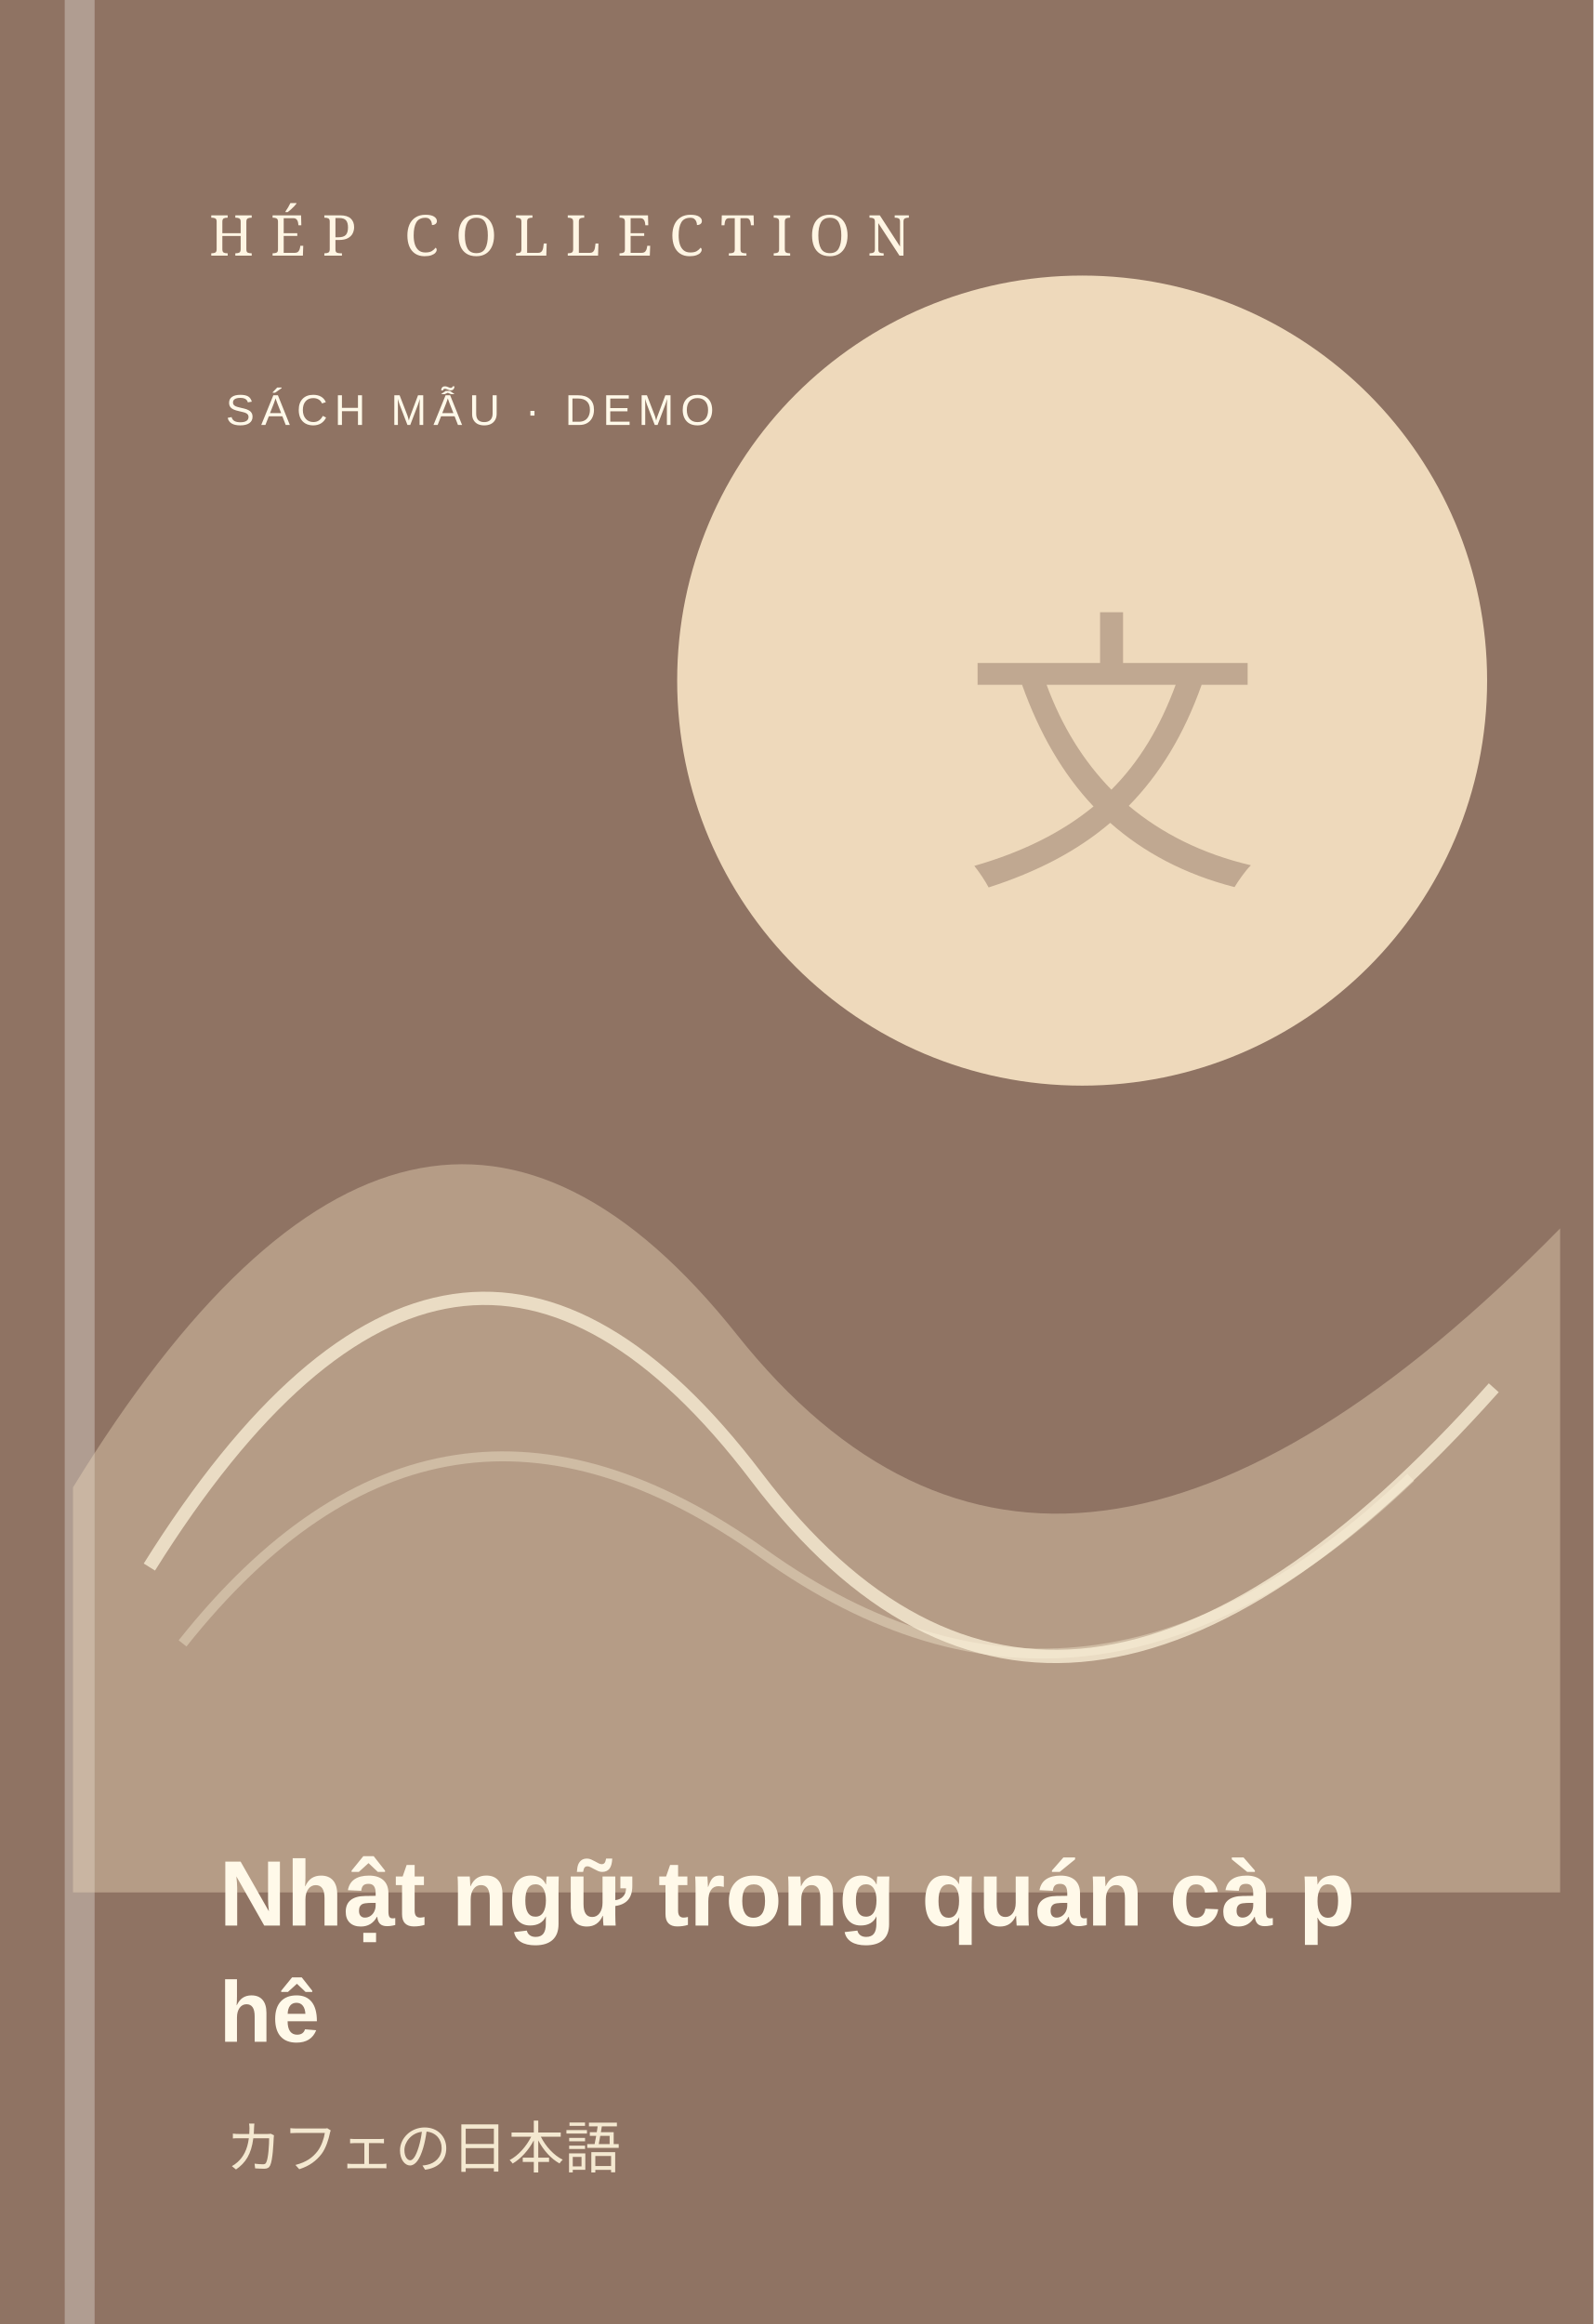
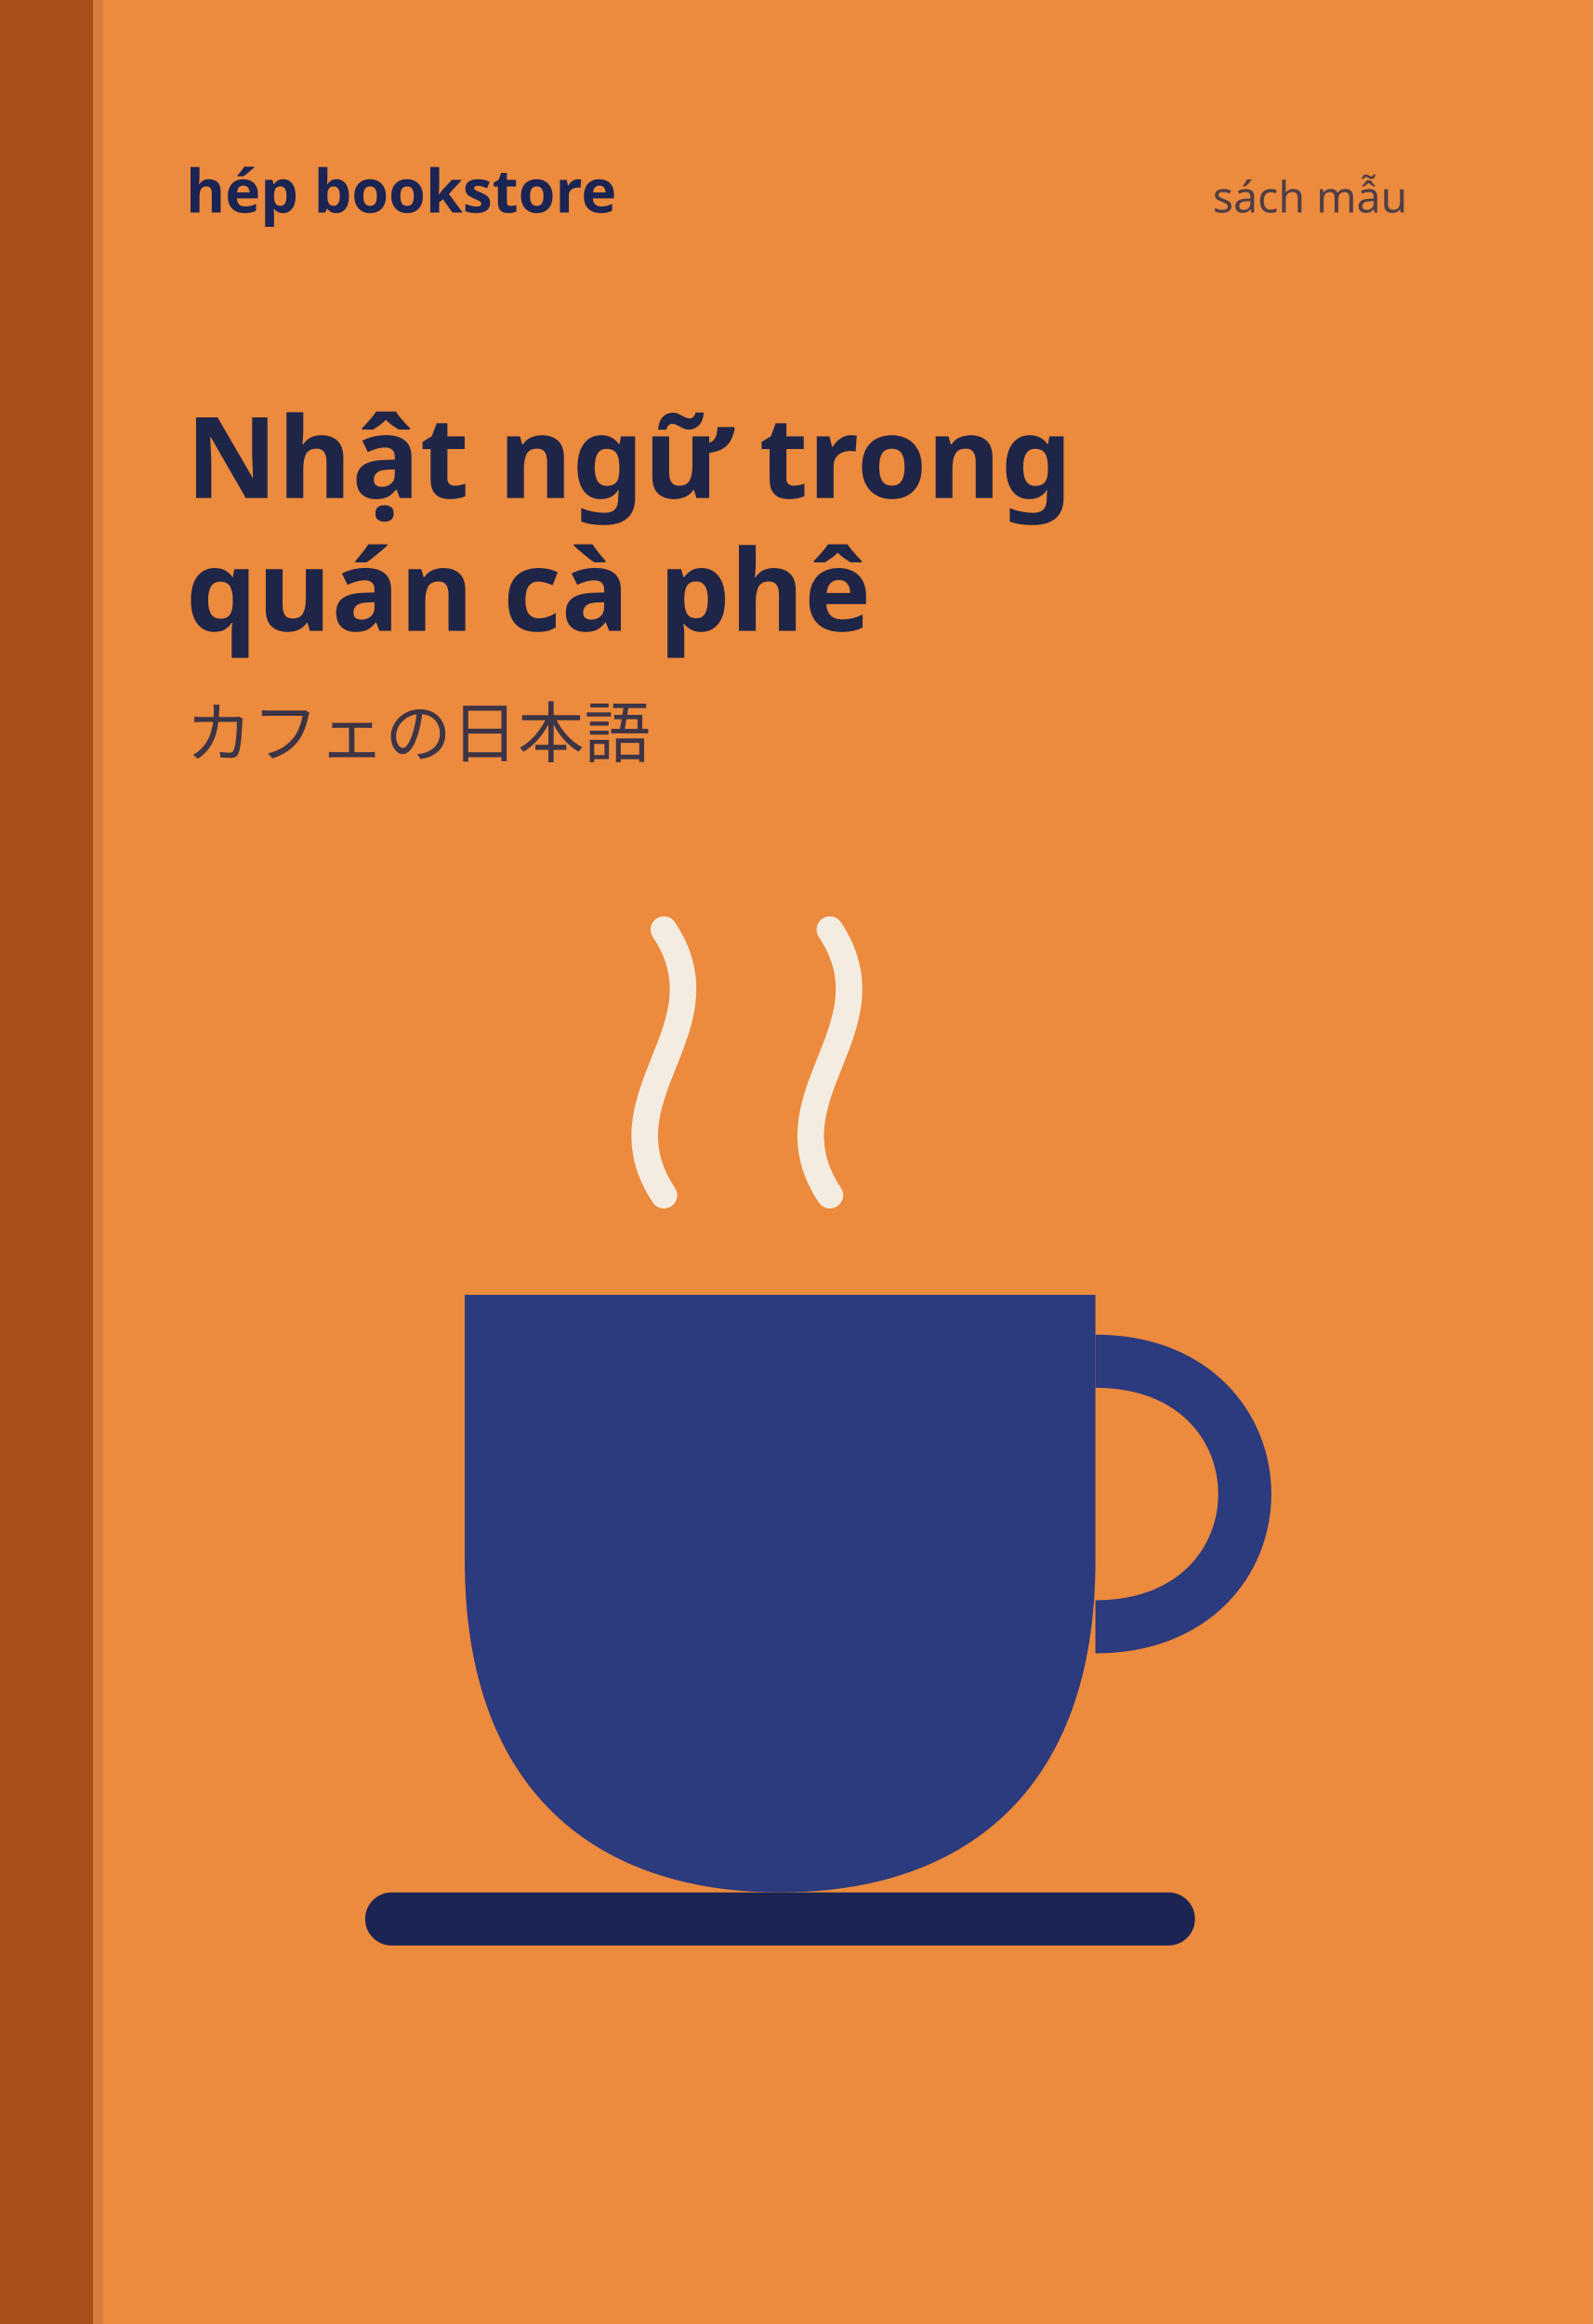
<svg xmlns="http://www.w3.org/2000/svg" width="480" height="700" viewBox="0 0 480 700" role="img" aria-label="Bìa minh họa Nhật ngữ trong quán cà phê">
-   <rect width="480" height="700" fill="#8f7363" />
-   <path d="M24 0 L24 700" stroke="#ffffff" stroke-opacity=".3" stroke-width="9" />
-   <circle cx="326" cy="205" r="122" fill="#eed9bb" />
-   <path d="M22 448 Q125 280 222 402 T470 370 L470 570 L22 570" fill="#eed9bb" fill-opacity=".4" />
-   <path d="M45 472 Q137 325 228 445 T450 418" fill="none" stroke="#fff5dc" stroke-opacity=".72" stroke-width="4" />
-   <path d="M55 495 Q132 398 230 468 T425 445" fill="none" stroke="#fff5dc" stroke-opacity=".35" stroke-width="3" />
-   <text x="63" y="77" font-family="Georgia,serif" font-size="17" letter-spacing="5" fill="#fff5e3">HÉP COLLECTION</text>
-   <text x="66" y="580" font-family="Arial,sans-serif" font-weight="bold" font-size="28" fill="#fff9e9">Nhật ngữ trong quán cà p</text>
-   <text x="66" y="615" font-family="Arial,sans-serif" font-weight="bold" font-size="26" fill="#fff9e9">hê</text>
-   <text x="68" y="653" font-family="sans-serif" font-size="17" fill="#fff5dc" opacity=".9">カフェの日本語</text>
-   <text x="290" y="260" font-family="serif" font-size="90" fill="#8f7363" fill-opacity=".48">文</text>
-   <text x="68" y="128" font-family="Arial" font-size="13" fill="#fff9e9" letter-spacing="2">SÁCH MẪU · DEMO</text>
+   <rect width="480" height="700" fill="#ec8a3d" />
+   <g transform="translate(0 90)">
+     <path d="M140 300 H330 V380 C330 450 290 480 235 480 C180 480 140 450 140 380Z" fill="#2c3a7e" />
+     <path d="M330 320 C390 320 390 400 330 400" fill="none" stroke="#2c3a7e" stroke-width="16" />
+     <rect x="110" y="480" width="250" height="16" rx="8" fill="#1b2452" />
+     <path d="M200 270 C180 240 220 220 200 190 M250 270 C230 240 270 220 250 190" fill="none" stroke="#f4ece0" stroke-width="8" stroke-linecap="round" />
+   </g>
+   <rect width="28" height="700" fill="#a8501a" />
+   <rect x="28" width="3" height="700" fill="#1f2547" fill-opacity=".12" />
+   <text x="56" y="64" font-family="'Baloo 2','Be Vietnam Pro','Segoe UI',system-ui,sans-serif" font-weight="600" font-size="18" fill="#1b2452">hép bookstore</text>
+   <text x="424" y="64" text-anchor="end" font-family="'Baloo 2','Be Vietnam Pro','Segoe UI',system-ui,sans-serif" font-size="13" fill="#1f2547" fill-opacity=".75">sách mẫu</text>
+   <text x="56" y="150" font-family="'Baloo 2','Be Vietnam Pro','Segoe UI',system-ui,sans-serif" font-weight="700" font-size="34" fill="#1f2547">Nhật ngữ trong</text>
+   <text x="56" y="190" font-family="'Baloo 2','Be Vietnam Pro','Segoe UI',system-ui,sans-serif" font-weight="700" font-size="34" fill="#1f2547">quán cà phê</text>
+   <text x="56" y="228" font-family="'Zen Maru Gothic','Hiragino Maru Gothic ProN','Noto Sans JP',sans-serif" font-weight="500" font-size="20" fill="#1f2547" fill-opacity=".85" lang="ja">カフェの日本語</text>
</svg>
